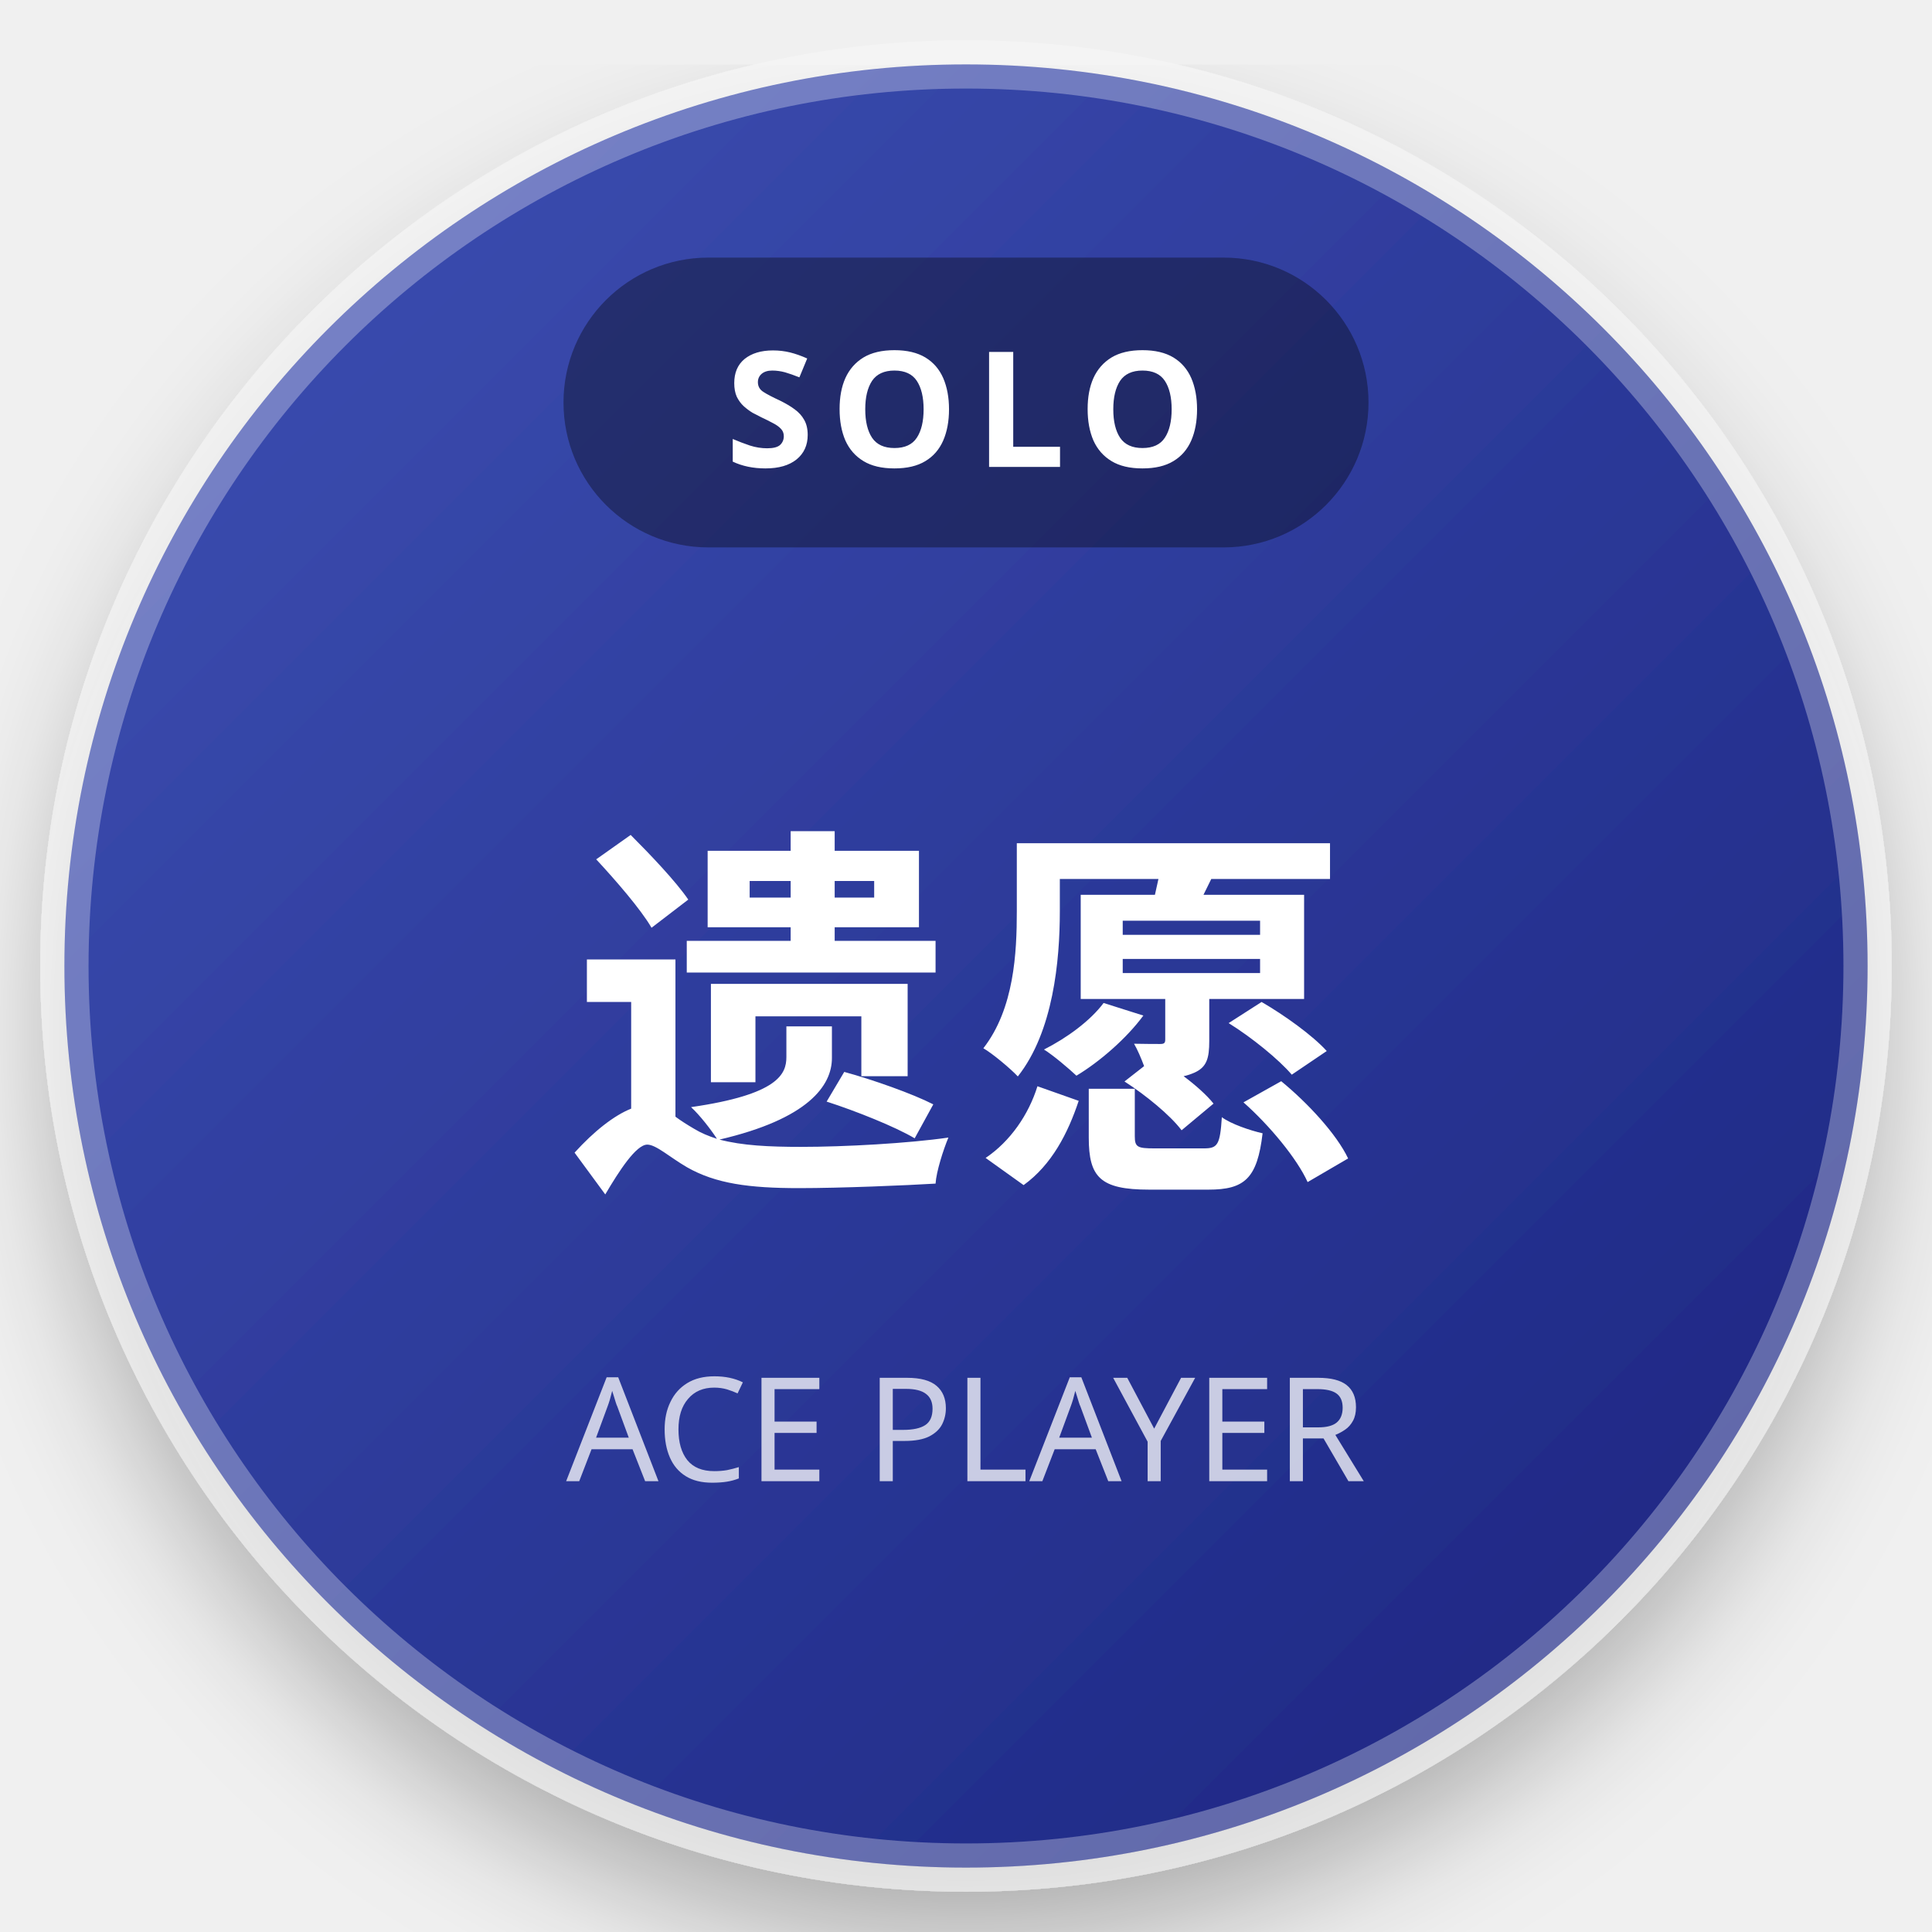
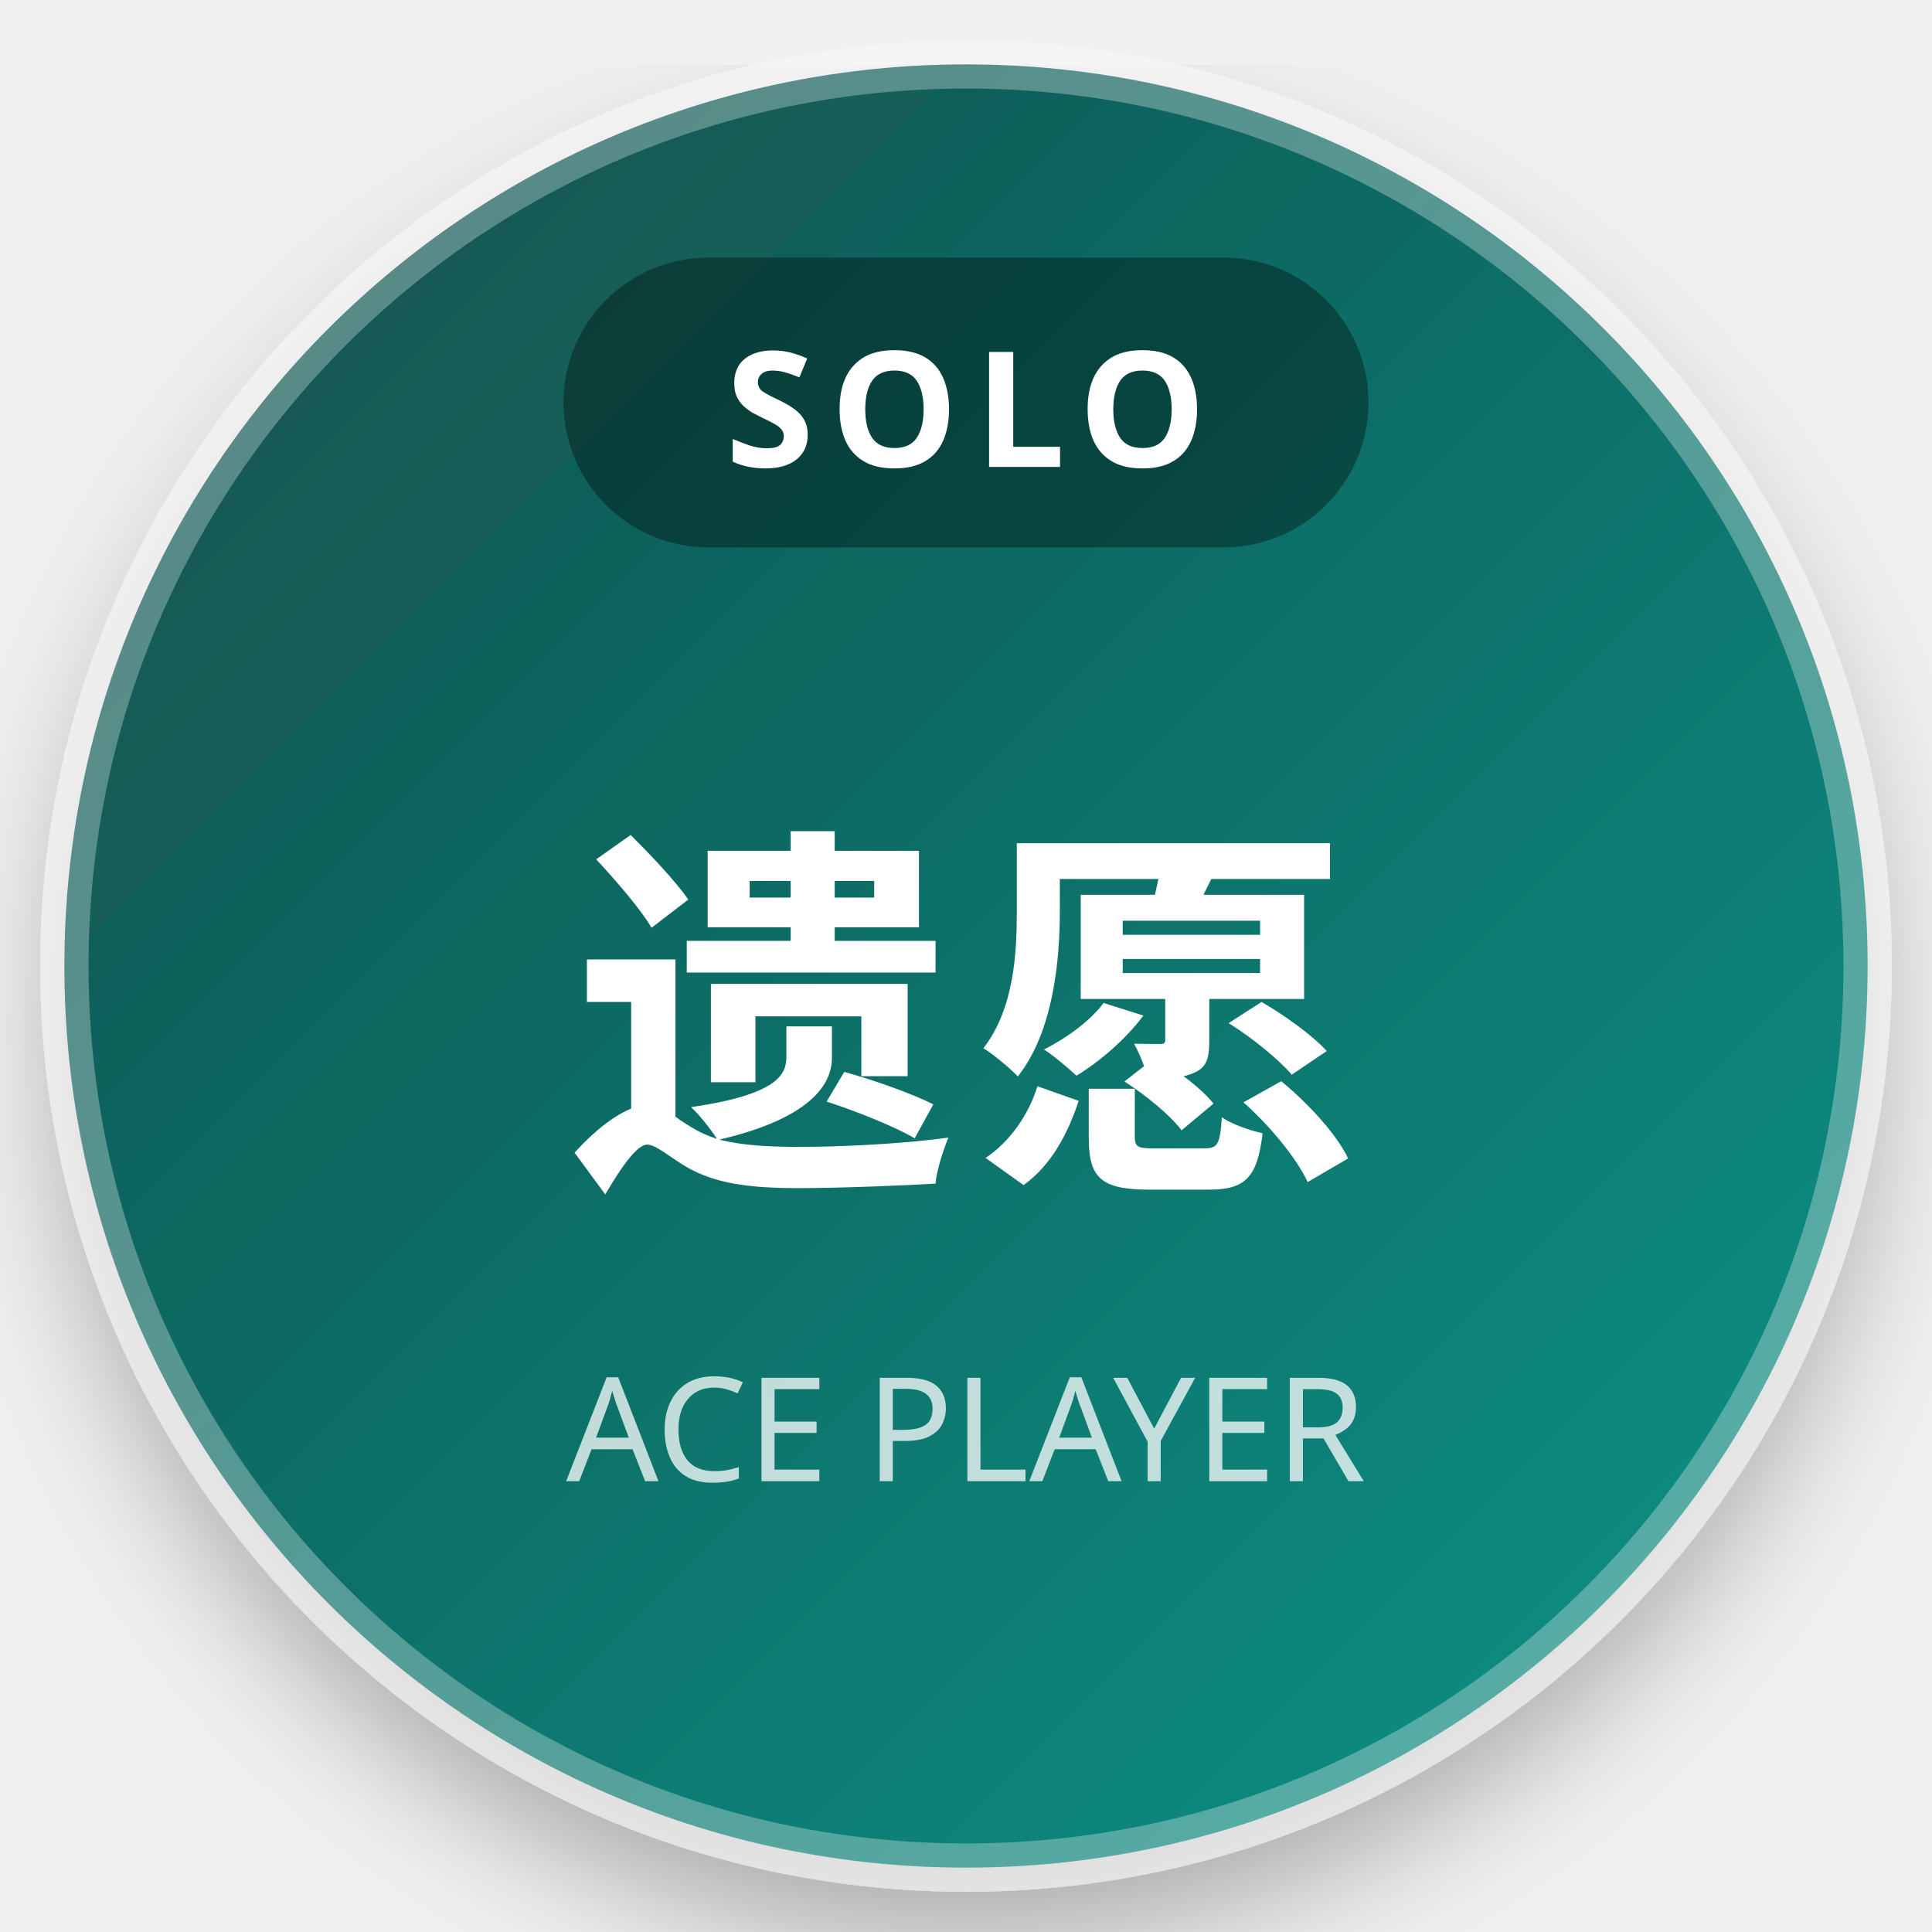
<svg xmlns="http://www.w3.org/2000/svg" viewBox="0 0 120 120" width="120" height="120">
  <defs>
-     <linearGradient id="grad_遗愿" x1="0%" y1="0%" x2="100%" y2="100%">
-       <stop offset="0%" stop-color="#3F51B5" />
-       <stop offset="100%" stop-color="#1A237E" />
+     <linearGradient id="grad_%E9%81%97%E6%84%BF" x1="0%" y1="0%" x2="100%" y2="100%">
+       <stop offset="0%" stop-color="#134E4A" />
+       <stop offset="100%" stop-color="#0D9488" />
    </linearGradient>
    <filter id="glow" x="-20%" y="-20%" width="140%" height="140%">
      <feDropShadow dx="0" dy="4" stdDeviation="4" flood-color="rgba(0,0,0,0.3)" />
    </filter>
  </defs>
-   <circle cx="60" cy="60" r="56" fill="url(#grad_遗愿)" stroke="rgba(255,255,255,0.3)" stroke-width="3" filter="url(#glow)" />
+   <circle cx="60" cy="60" r="56" fill="url(#grad_%E9%81%97%E6%84%BF)" stroke="rgba(255,255,255,0.3)" stroke-width="3" filter="url(#glow)" />
  <rect x="35" y="16" width="50" height="18" rx="9" fill="rgba(0,0,0,0.35)" />
  <text x="60" y="29" fill="#FFFFFF" font-size="10" font-family="system-ui, sans-serif" font-weight="bold" text-anchor="middle" letter-spacing="1">SOLO</text>
  <text x="60" y="72" fill="#FFFFFF" font-size="24" font-family="system-ui, sans-serif" font-weight="900" text-anchor="middle" letter-spacing="1">遗愿</text>
  <text x="60" y="92" fill="rgba(255,255,255,0.75)" font-size="9" font-family="system-ui, sans-serif" text-anchor="middle">ACE PLAYER</text>
</svg>
